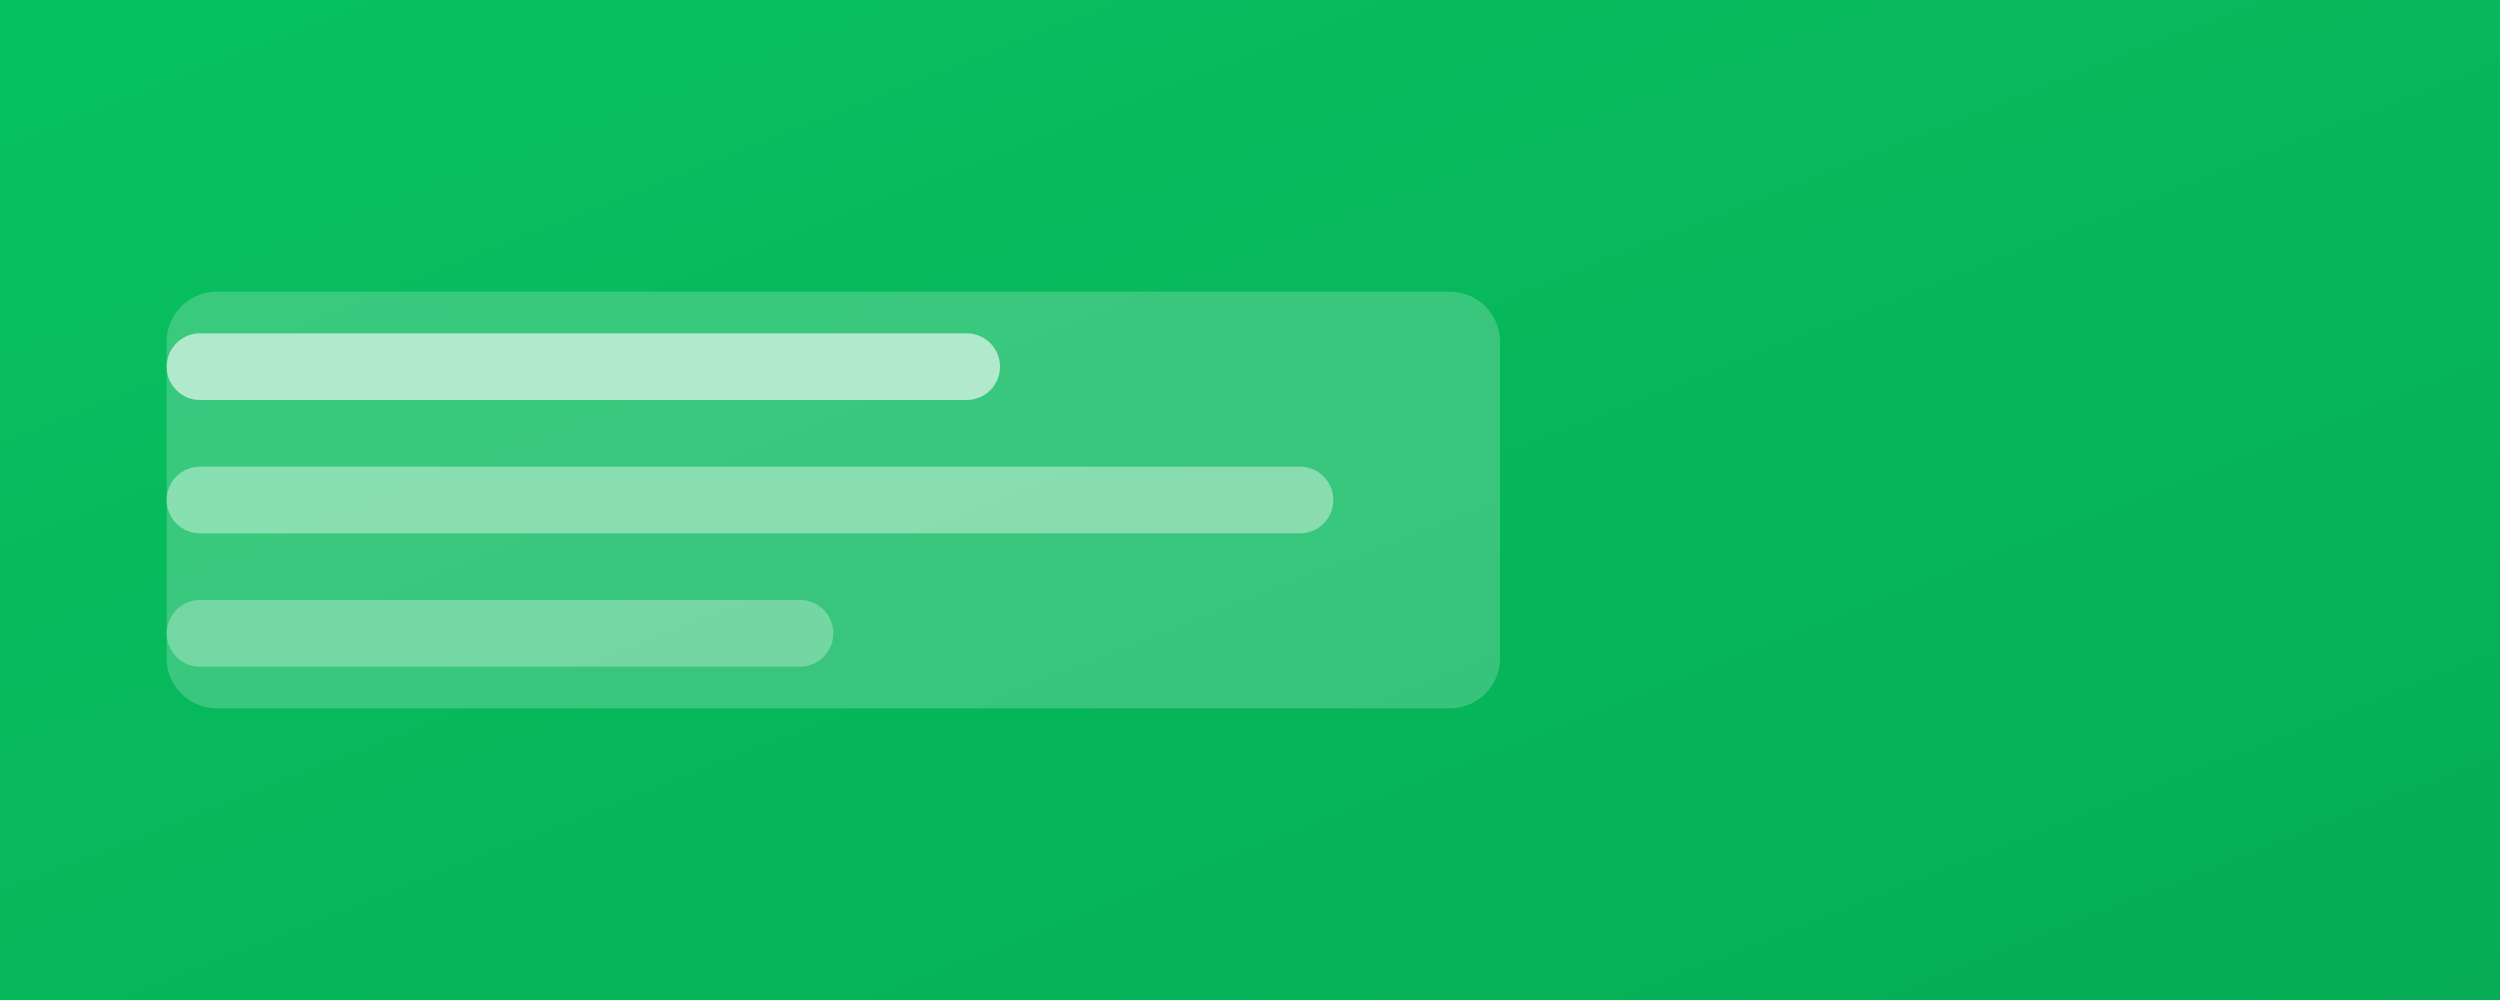
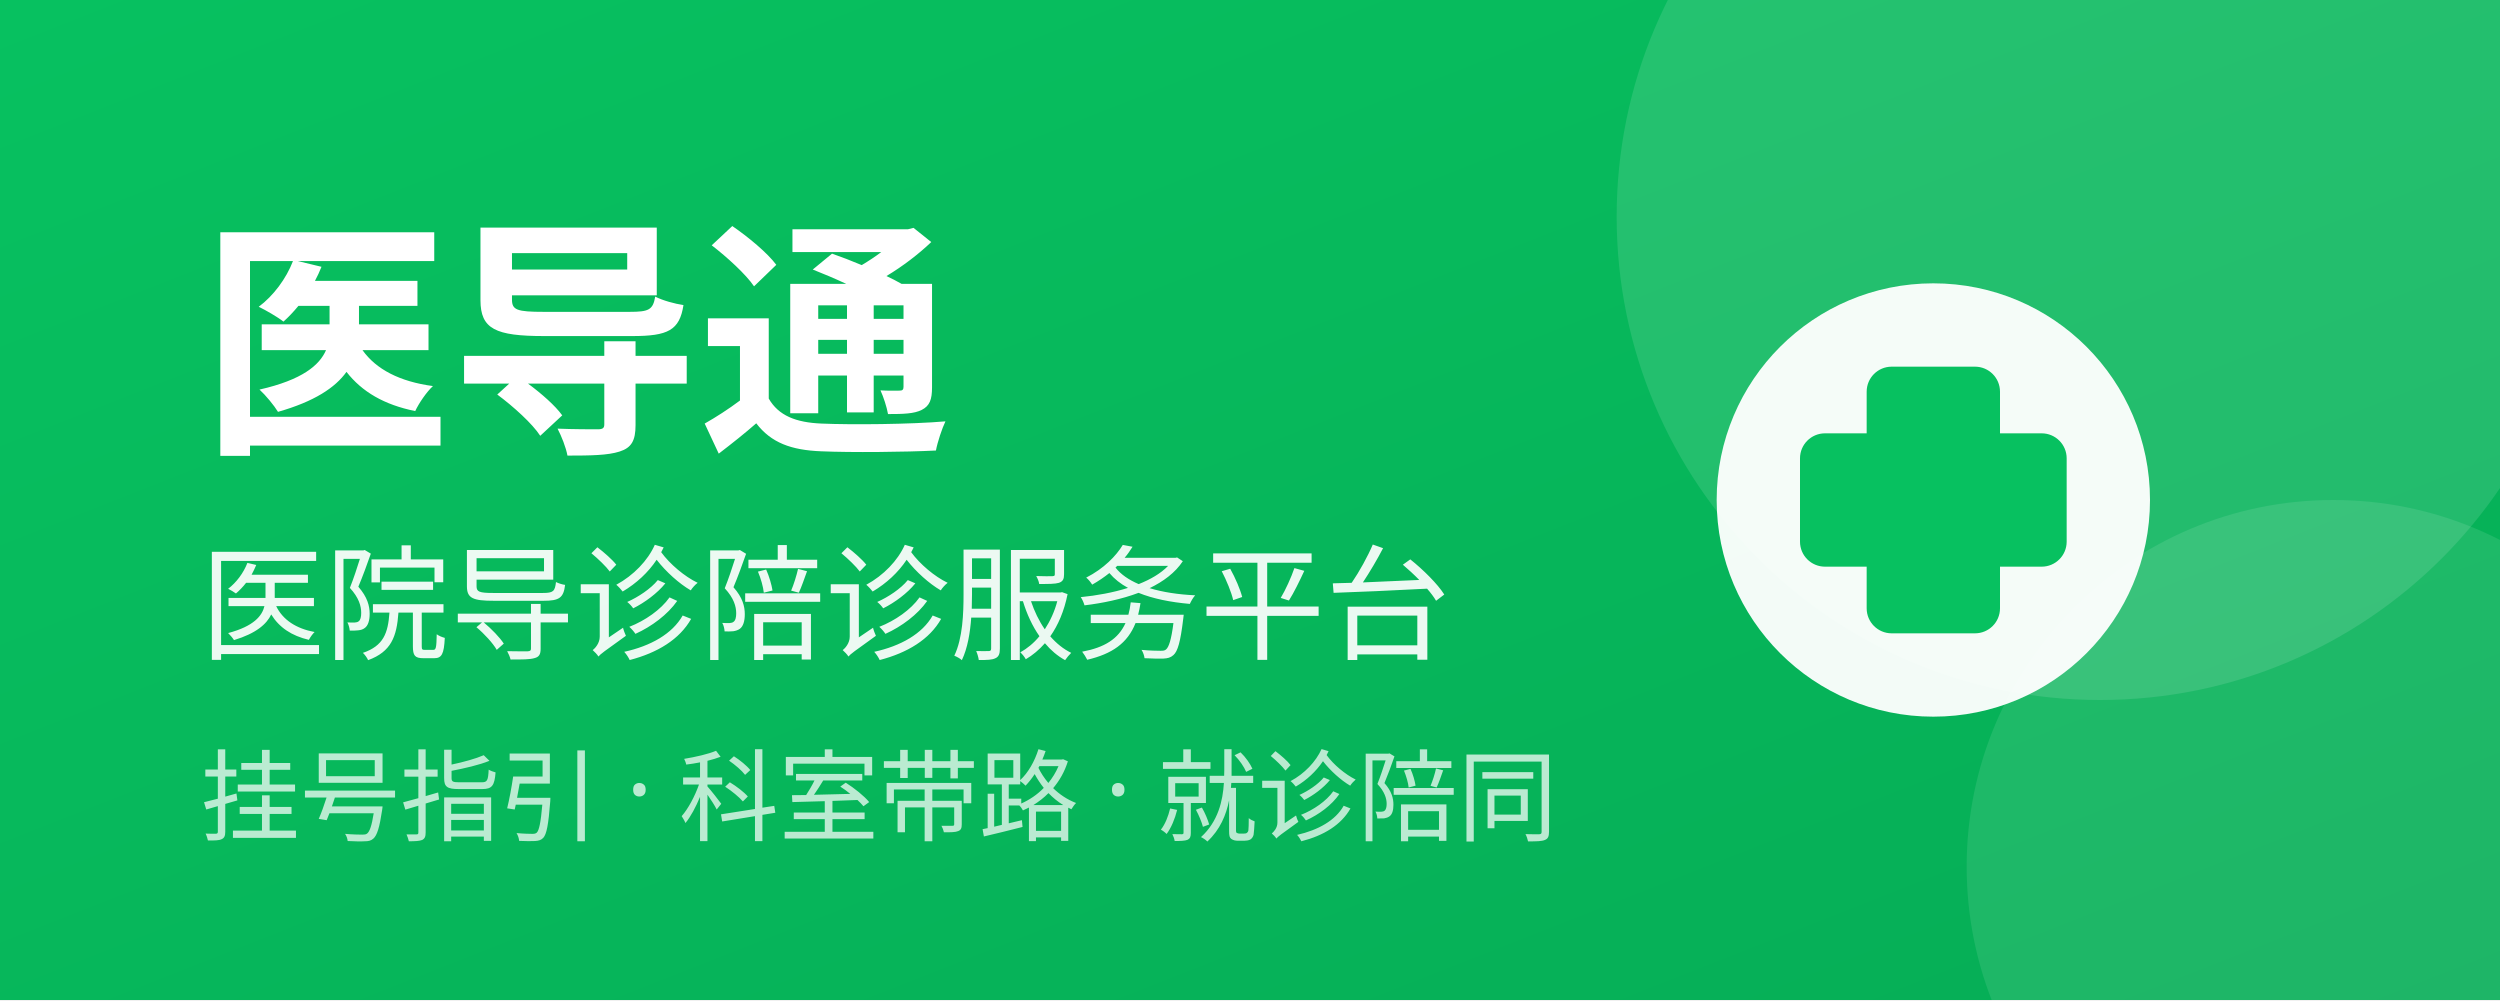
<svg xmlns="http://www.w3.org/2000/svg" viewBox="0 0 300 120">
  <defs>
    <linearGradient id="bg" x1="0" y1="0" x2="1" y2="1">
      <stop offset="0" stop-color="#07C160" />
      <stop offset="1" stop-color="#06AD56" />
    </linearGradient>
  </defs>
  <rect width="300" height="120" fill="url(#bg)" />
-   <rect x="20" y="35" width="160" height="50" rx="6" fill="rgba(255,255,255,.2)" />
-   <rect x="20" y="40" width="100" height="8" rx="4" fill="rgba(255,255,255,.6)" />
-   <rect x="20" y="56" width="140" height="8" rx="4" fill="rgba(255,255,255,.4)" />
-   <rect x="20" y="72" width="80" height="8" rx="4" fill="rgba(255,255,255,.3)" />
+   <circle cx="252" cy="26" r="58" fill="rgba(255,255,255,0.12)" />
+   <circle cx="280" cy="104" r="44" fill="rgba(255,255,255,0.10)" />
+   <g transform="translate(232,60)">
+     <circle cx="0" cy="0" r="26" fill="#ffffff" opacity="0.95" />
+     <rect x="-8" y="-16" width="16" height="32" rx="3" fill="#07C160" />
+     <rect x="-16" y="-8" width="32" height="16" rx="3" fill="#07C160" />
+   </g>
+   <text x="24" y="52" font-family="'PingFang SC','Microsoft YaHei',sans-serif" font-size="30" font-weight="bold" fill="#ffffff">医导通</text>
+   <text x="24" y="78" font-family="'PingFang SC','Microsoft YaHei',sans-serif" font-size="15" fill="rgba(255,255,255,0.92)">医院导诊陪诊服务平台</text>
+   <text x="24" y="100" font-family="'PingFang SC','Microsoft YaHei',sans-serif" font-size="12" fill="rgba(255,255,255,0.72)">挂号指引 · 科室带路 · 就诊陪同</text>
</svg>
